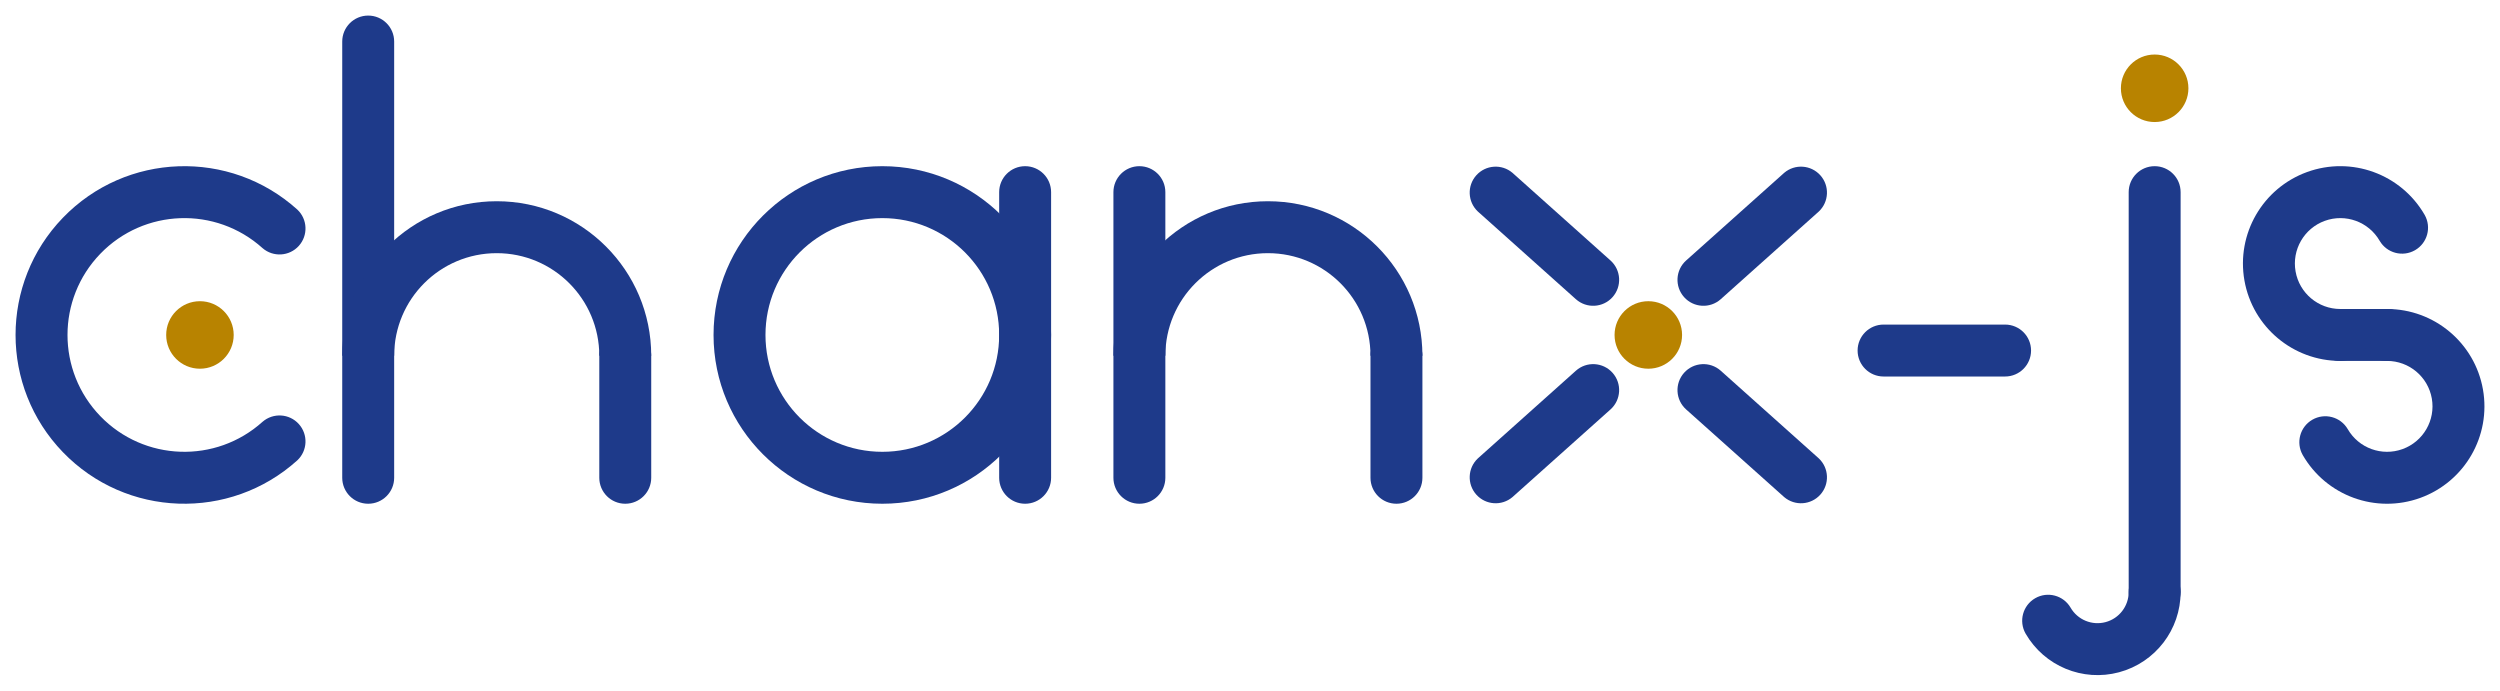
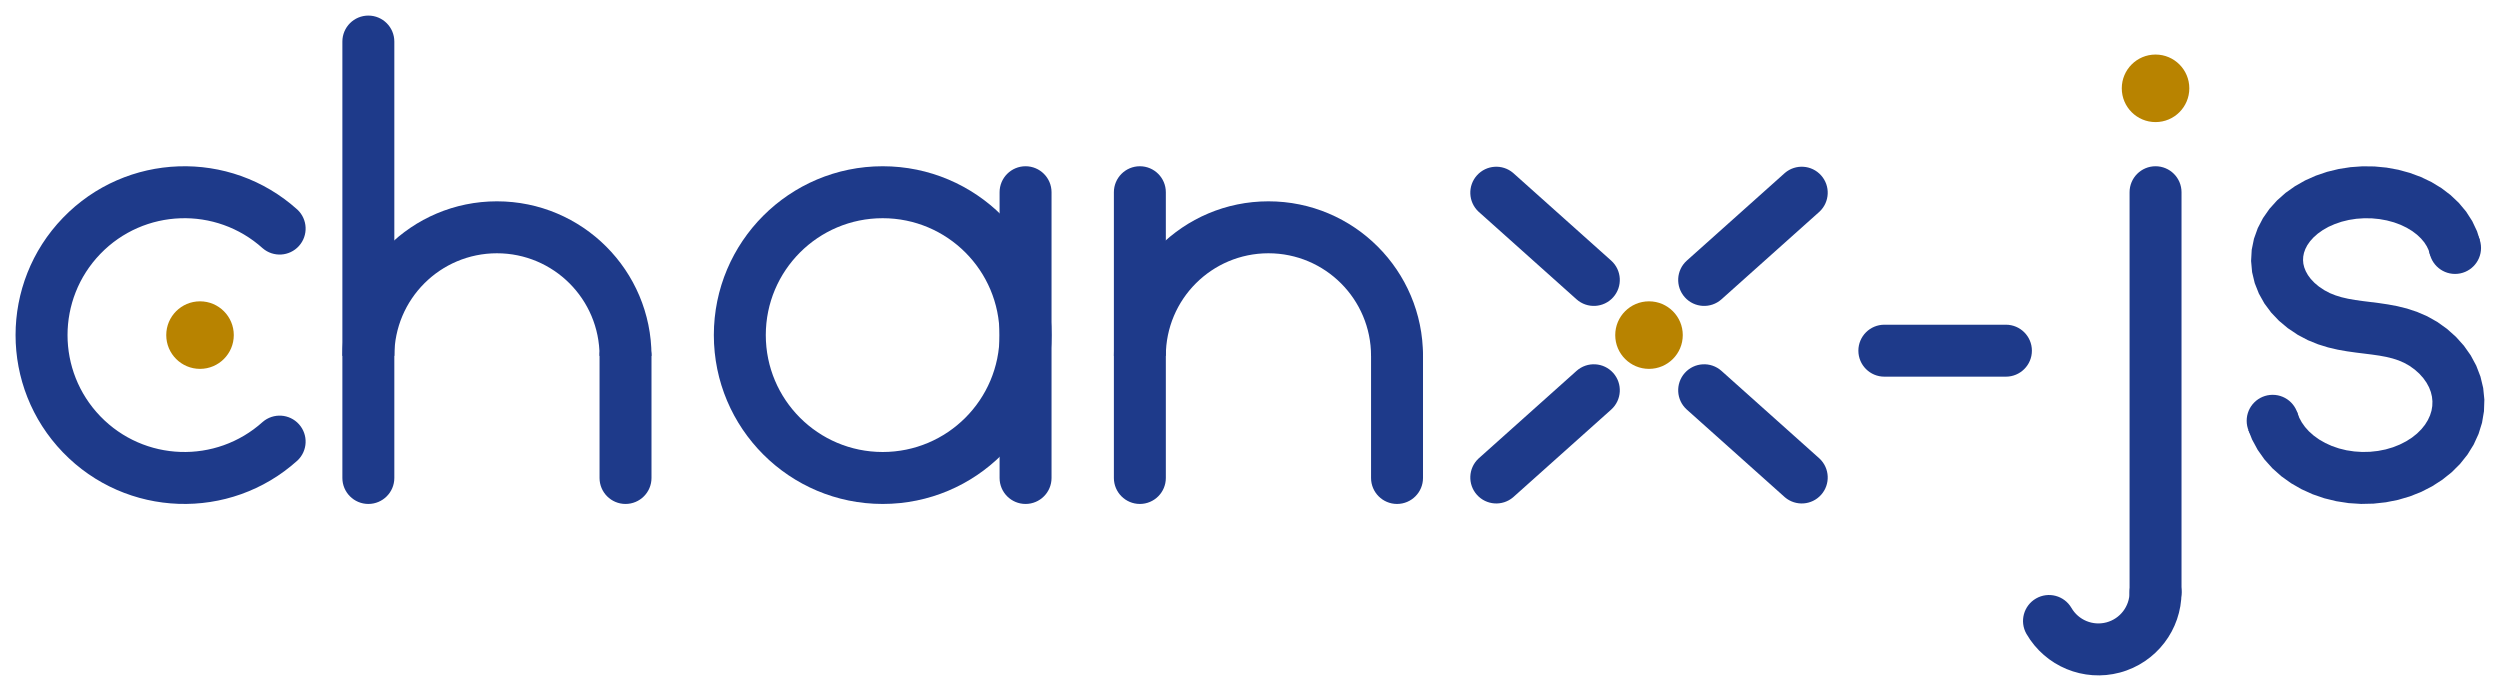
- <svg xmlns="http://www.w3.org/2000/svg" role="img" viewBox="0 6.0 962.8 266.0">
+ <svg xmlns="http://www.w3.org/2000/svg" role="img" viewBox="0 6.0 962.4 266.0">
  <path fill="#1e3a8a" d="M131.80 22.00 L131.80 190.00 A10.0 10.0 0 0 0 151.80 190.00 L151.80 22.00 A10.0 10.0 0 0 0 131.80 22.00 Z" />
  <path fill="#1e3a8a" d="M230.80 143.00 L230.80 190.00 A10.0 10.0 0 0 0 250.80 190.00 L250.80 143.00 A10.0 10.0 0 0 0 230.80 143.00 Z" />
  <path fill="#1e3a8a" d="M384.80 80.00 L384.80 190.00 A10.0 10.0 0 0 0 404.80 190.00 L404.80 80.00 A10.0 10.0 0 0 0 384.80 80.00 Z" />
  <path fill="#1e3a8a" d="M428.80 80.00 L428.80 190.00 A10.0 10.0 0 0 0 448.80 190.00 L448.80 80.00 A10.0 10.0 0 0 0 428.80 80.00 Z" />
  <path fill="#1e3a8a" d="M527.80 143.00 L527.80 190.00 A10.0 10.0 0 0 0 547.80 190.00 L547.80 143.00 A10.0 10.0 0 0 0 527.80 143.00 Z" />
  <path fill="#1e3a8a" d="M606.92 148.76 L569.14 182.55 A10.0 10.0 0 0 0 582.47 197.45 L620.25 163.67 A10.0 10.0 0 0 0 606.92 148.76 Z" />
  <path fill="#1e3a8a" d="M662.68 121.24 L700.47 87.45 A10.0 10.0 0 0 0 687.14 72.55 L649.35 106.33 A10.0 10.0 0 0 0 662.68 121.24 Z" />
  <path fill="#1e3a8a" d="M620.25 106.33 L582.47 72.55 A10.0 10.0 0 0 0 569.14 87.45 L606.92 121.24 A10.0 10.0 0 0 0 620.25 106.33 Z" />
  <path fill="#1e3a8a" d="M649.35 163.67 L687.14 197.45 A10.0 10.0 0 0 0 700.47 182.55 L662.68 148.76 A10.0 10.0 0 0 0 649.35 163.67 Z" />
  <path fill="#1e3a8a" d="M725.40 151.00 L772.20 151.00 A10.0 10.0 0 0 0 772.20 131.00 L725.40 131.00 A10.0 10.0 0 0 0 725.40 151.00 Z" />
  <path fill="#1e3a8a" d="M819.80 80.00 L819.80 234.00 A10.0 10.0 0 0 0 839.80 234.00 L839.80 80.00 A10.0 10.0 0 0 0 819.80 80.00 Z" />
-   <path fill="#1e3a8a" d="M901.30 145.00 L919.30 145.00 A10.0 10.0 0 0 0 919.30 125.00 L901.30 125.00 A10.0 10.0 0 0 0 901.30 145.00 Z" />
  <path fill="#1e3a8a" d="M114.49 86.70 A65.00 65.00 0 1 0 114.49 183.30 A10.0 10.0 0 0 0 101.11 168.44 A45.00 45.00 0 1 1 101.11 101.56 A10.0 10.0 0 0 0 114.49 86.70 Z" />
  <path fill="#1e3a8a" d="M131.80 143.00 A59.50 59.50 0 0 1 250.80 143.00 L230.80 143.00 A39.50 39.50 0 0 0 151.80 143.00 Z" />
  <path fill="#1e3a8a" d="M428.80 143.00 A59.50 59.50 0 0 1 547.80 143.00 L527.80 143.00 A39.50 39.50 0 0 0 448.80 143.00 Z" />
  <path fill="#1e3a8a" d="M839.80 234.00 A32.00 32.00 0 0 1 780.09 250.00 A10.0 10.0 0 0 1 797.41 240.00 A12.00 12.00 0 0 0 819.80 234.00 A10.0 10.0 0 0 1 839.80 234.00 Z" />
-   <path fill="#1e3a8a" d="M933.78 88.75 A37.50 37.50 0 1 0 901.30 145.00 A10.0 10.0 0 0 0 901.30 125.00 A17.50 17.50 0 1 1 916.46 98.75 A10.0 10.0 0 0 0 933.78 88.75 Z" />
-   <path fill="#1e3a8a" d="M919.30 125.00 A37.50 37.50 0 1 1 886.83 181.25 A10.0 10.0 0 0 1 904.15 171.25 A17.50 17.50 0 1 0 919.30 145.00 A10.0 10.0 0 0 1 919.30 125.00 Z" />
+   <path fill="#1e3a8a" d="M954.65 98.48 L953.56 95.03 L951.71 91.11 L949.36 87.46 L946.56 84.11 L943.37 81.09 L939.85 78.41 L936.03 76.09 L931.96 74.14 L927.69 72.56 L923.27 71.35 L918.73 70.52 L914.12 70.08 L909.48 70.02 L904.86 70.35 L900.30 71.06 L895.83 72.15 L891.51 73.62 L887.38 75.46 L883.49 77.67 L879.86 80.24 L876.57 83.16 L873.64 86.41 L871.15 89.98 L869.15 93.82 L867.69 97.90 L866.82 102.14 L866.58 106.46 L866.97 110.78 L867.98 114.99 L869.57 119.01 L871.69 122.80 L874.29 126.30 L877.30 129.47 L880.70 132.32 L884.53 134.89 L888.45 136.96 L892.37 138.55 L896.21 139.74 L899.93 140.61 L903.50 141.24 L906.91 141.72 L910.13 142.12 L913.16 142.50 L916.00 142.91 L918.64 143.40 L921.08 144.00 L923.34 144.74 L925.47 145.66 L927.50 146.79 L929.53 148.24 L931.34 149.85 L932.87 151.56 L934.12 153.33 L935.09 155.12 L935.78 156.92 L936.21 158.72 L936.39 160.51 L936.33 162.30 L936.03 164.10 L935.47 165.90 L934.64 167.70 L933.54 169.48 L932.15 171.22 L930.47 172.89 L928.52 174.45 L926.30 175.87 L923.85 177.12 L921.20 178.18 L918.38 179.01 L915.44 179.59 L912.41 179.92 L909.35 179.99 L906.30 179.79 L903.30 179.34 L900.42 178.63 L897.67 177.69 L895.12 176.53 L892.78 175.19 L890.69 173.69 L888.87 172.07 L887.34 170.37 L886.09 168.60 L885.12 166.81 L884.21 164.40 L865.55 171.58 L866.95 175.17 L869.10 179.15 L871.72 182.86 L874.77 186.26 L878.20 189.32 L881.97 192.02 L886.02 194.34 L890.30 196.28 L894.78 197.82 L899.41 198.95 L904.14 199.68 L908.92 199.99 L913.71 199.88 L918.48 199.36 L923.16 198.43 L927.71 197.09 L932.10 195.35 L936.27 193.21 L940.18 190.69 L943.79 187.81 L947.03 184.58 L949.87 181.02 L952.26 177.16 L954.14 173.06 L955.48 168.76 L956.23 164.32 L956.38 159.83 L955.93 155.36 L954.88 150.98 L953.26 146.77 L951.12 142.79 L948.50 139.08 L945.45 135.68 L942.01 132.61 L938.23 129.91 L934.34 127.73 L930.44 126.05 L926.60 124.78 L922.87 123.86 L919.28 123.19 L915.86 122.68 L912.60 122.27 L909.53 121.89 L906.64 121.49 L903.94 121.01 L901.43 120.43 L899.09 119.71 L896.89 118.83 L894.79 117.72 L892.68 116.31 L890.99 114.89 L889.58 113.41 L888.46 111.90 L887.63 110.41 L887.05 108.95 L886.70 107.53 L886.58 106.12 L886.66 104.72 L886.95 103.30 L887.47 101.85 L888.24 100.36 L889.30 98.86 L890.64 97.37 L892.28 95.92 L894.20 94.56 L896.38 93.32 L898.80 92.25 L901.43 91.35 L904.21 90.67 L907.10 90.22 L910.06 90.02 L913.04 90.05 L915.99 90.34 L918.85 90.86 L921.59 91.60 L924.16 92.55 L926.51 93.68 L928.62 94.96 L930.45 96.35 L932.00 97.82 L933.26 99.32 L934.22 100.82 L934.92 102.29 L935.56 104.42 Z" />
+   <path fill="#1e3a8a" d="M955.10 101.45 a10.0 10.0 0 1 0 -20.0 0 a10.0 10.0 0 1 0 20.0 0 Z" />
+   <path fill="#1e3a8a" d="M884.88 167.99 a10.0 10.0 0 1 0 -20.0 0 a10.0 10.0 0 1 0 20.0 0 Z" />
  <path fill="#1e3a8a" fill-rule="evenodd" d="M404.80 135.00 a65.00 65.00 0 1 0 -130.00 0 a65.00 65.00 0 1 0 130.00 0 Z M384.80 135.00 a45.00 45.00 0 1 0 -90.00 0 a45.00 45.00 0 1 0 90.00 0 Z" />
  <circle fill="#b88300" cx="77.00" cy="135.00" r="13.00" />
  <circle fill="#b88300" cx="634.80" cy="135.00" r="13.00" />
  <circle fill="#b88300" cx="829.80" cy="40.00" r="13.00" />
</svg>
